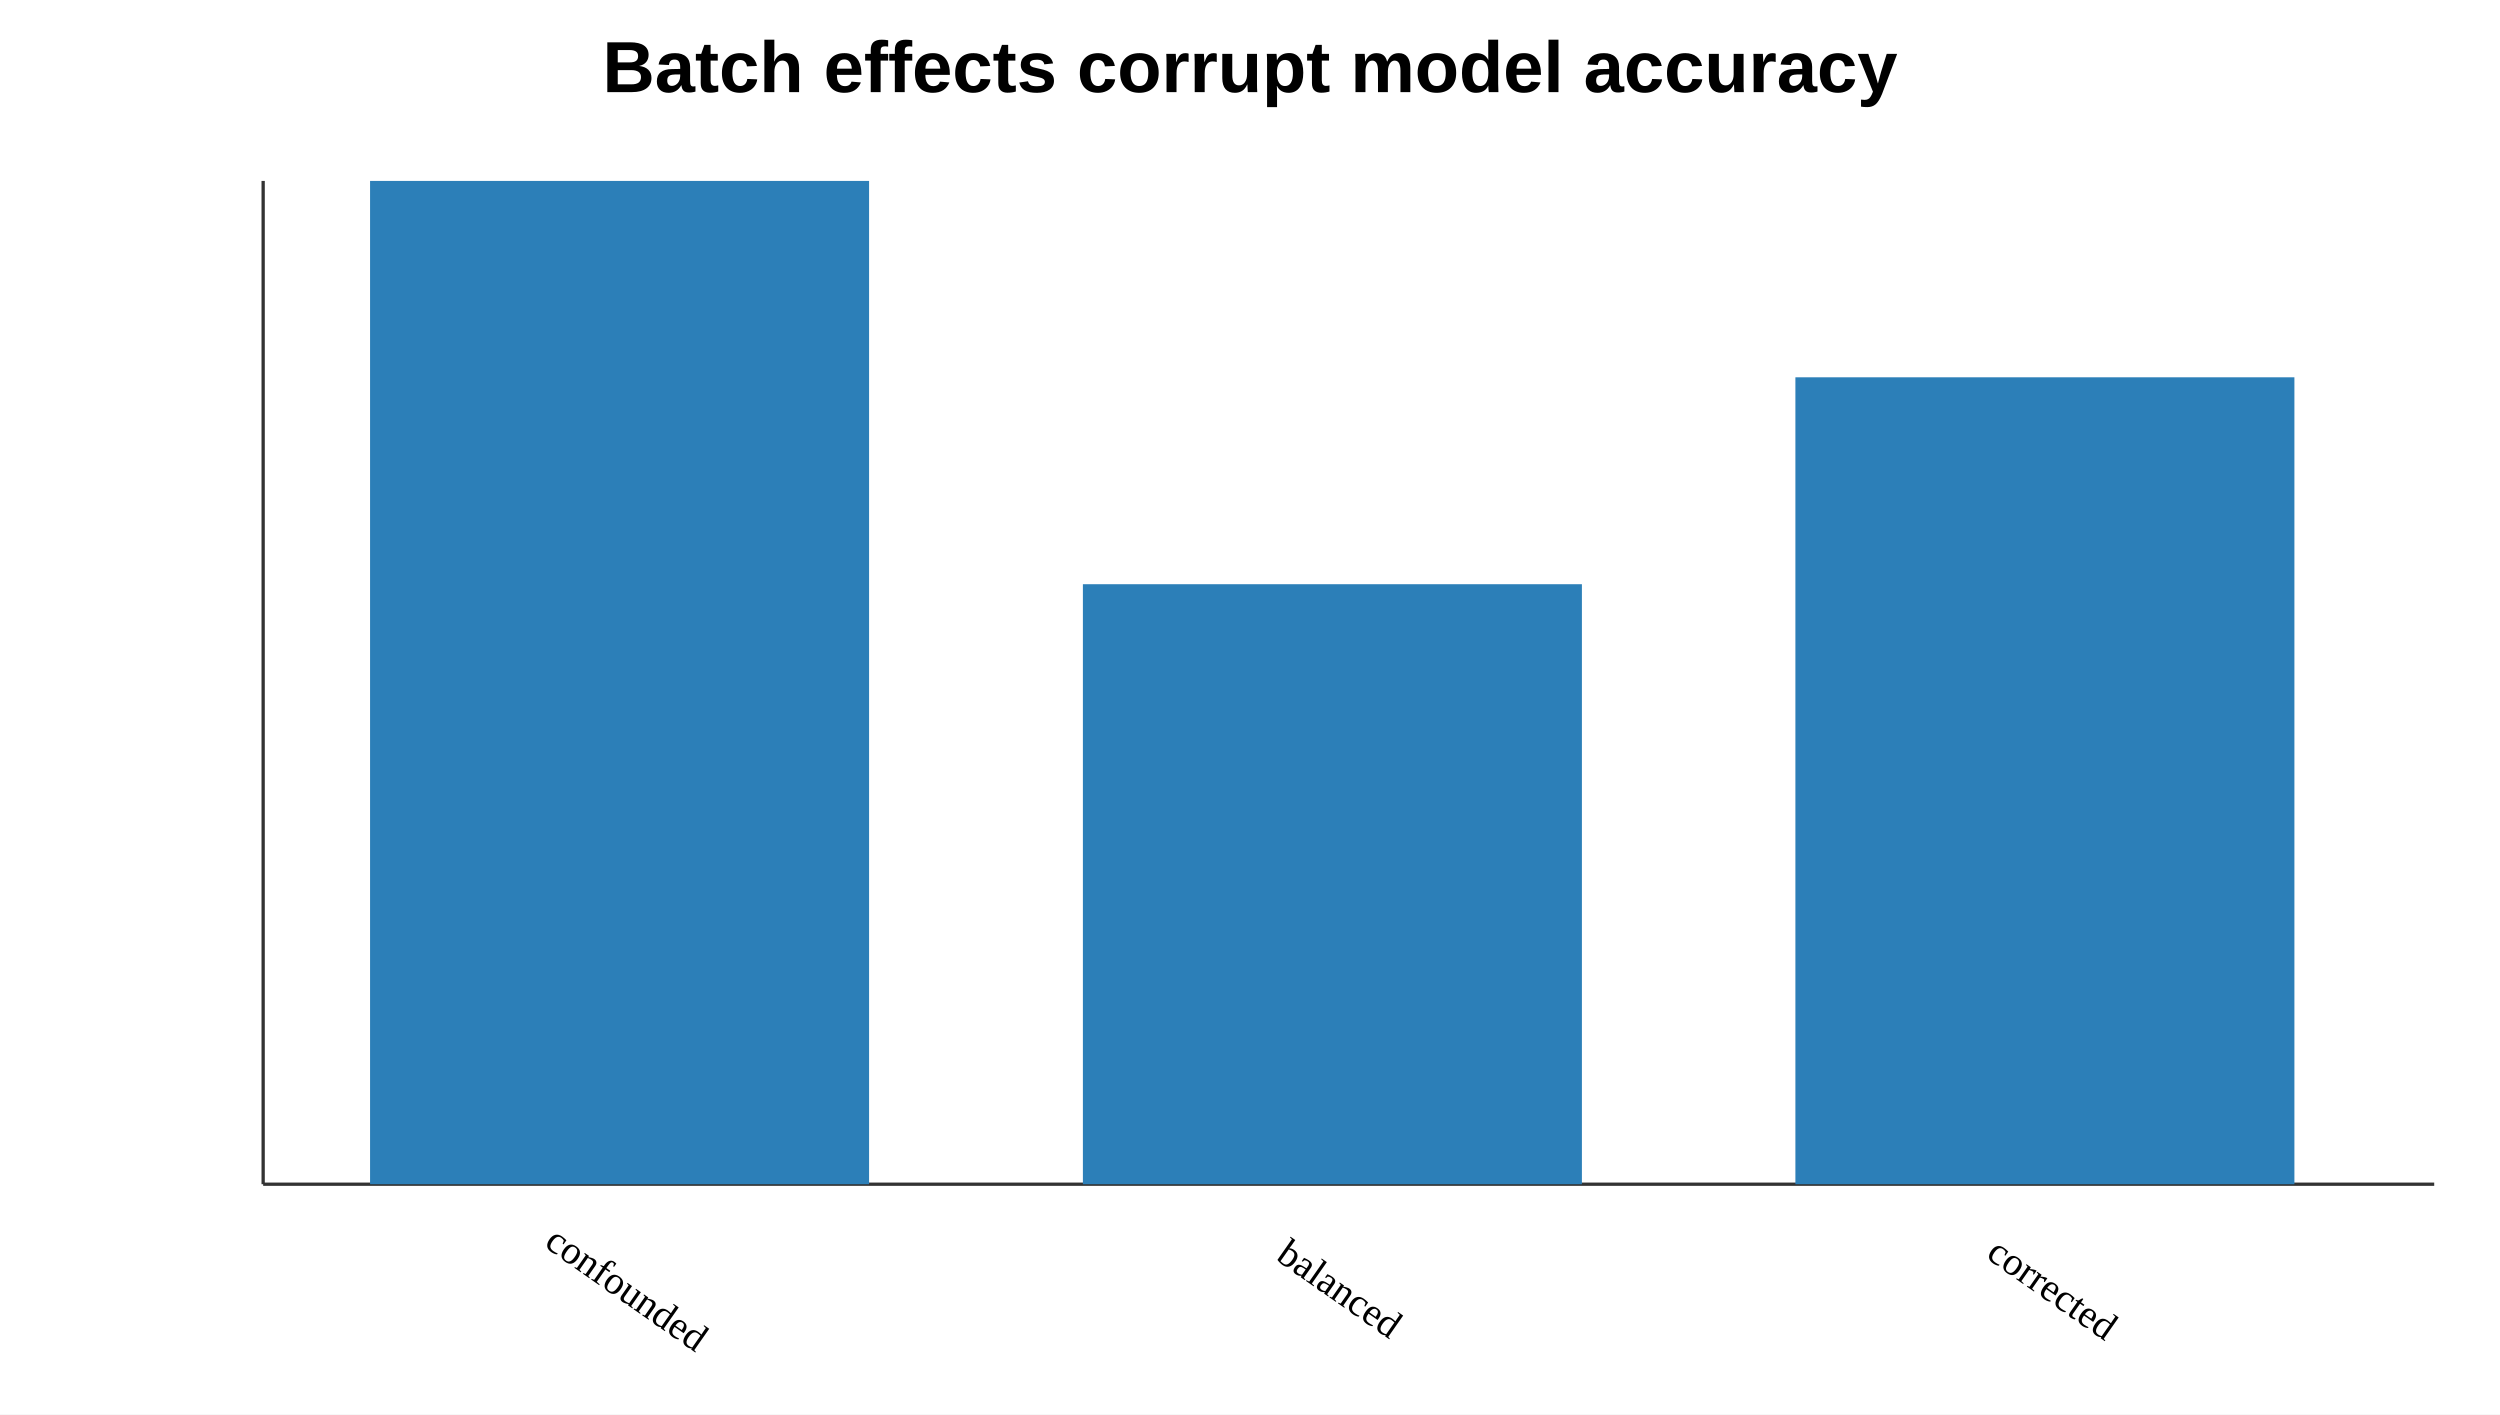
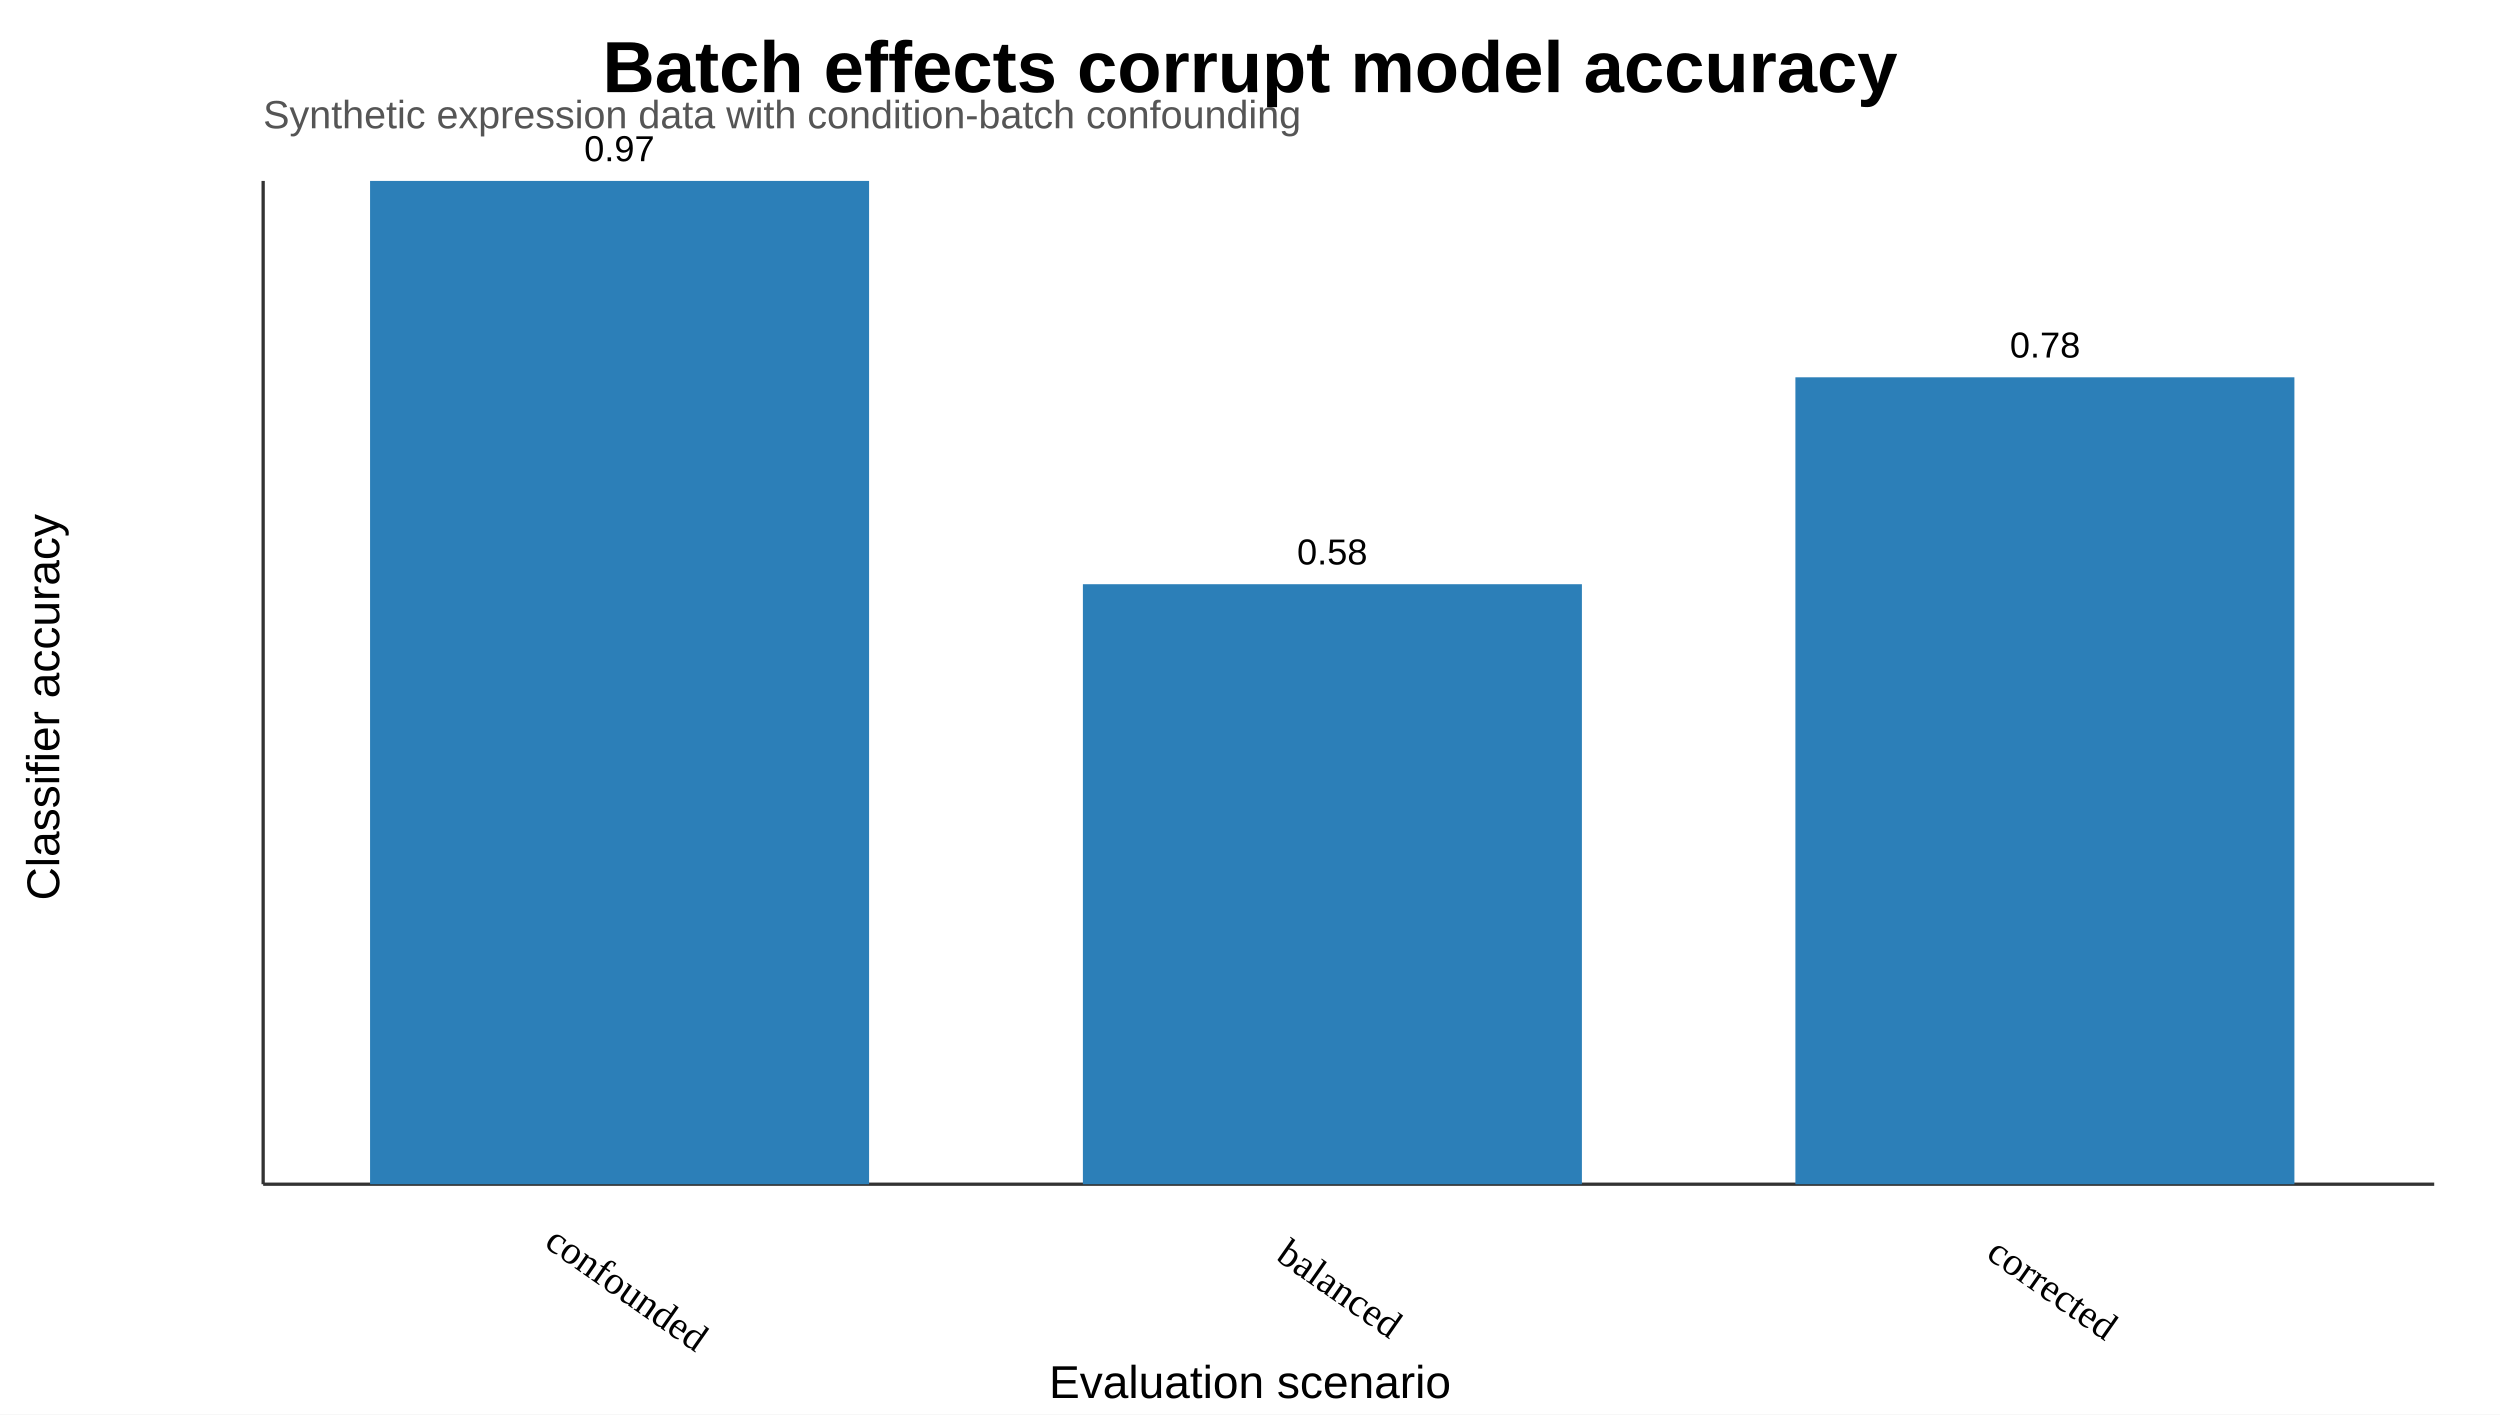
<svg xmlns="http://www.w3.org/2000/svg" width="760" height="430" viewBox="0 0 760 430">
  <rect width="100%" height="100%" fill="#ffffff" />
  <text x="380.0" y="28" text-anchor="middle" font-family="Arial" font-size="22" font-weight="700">Batch effects corrupt model accuracy</text>
  <line x1="80" y1="55" x2="80" y2="360" stroke="#333" />
  <line x1="80" y1="360" x2="740" y2="360" stroke="#333" />
+   <text x="380.0" y="425" text-anchor="middle" font-family="Arial" font-size="14">Evaluation scenario</text>
+   <text x="18" y="215.0" text-anchor="middle" font-family="Arial" font-size="14" transform="rotate(-90 18,215.0)">Classifier accuracy</text>
+   <text x="80" y="39" font-family="Arial" font-size="12" fill="#555">Synthetic expression data with condition-batch confounding</text>
  <rect x="112.5" y="55.0" width="151.7" height="305.0" fill="#2c7fb8" />
+   <text x="188.3" y="49.0" font-size="11" text-anchor="middle" font-family="Arial">0.97</text>
  <text x="188.3" y="395" font-size="12" text-anchor="middle" transform="rotate(35 188.3,395)">confounded</text>
  <rect x="329.2" y="177.6" width="151.7" height="182.4" fill="#2c7fb8" />
+   <text x="405.0" y="171.6" font-size="11" text-anchor="middle" font-family="Arial">0.58</text>
  <text x="405.0" y="395" font-size="12" text-anchor="middle" transform="rotate(35 405.0,395)">balanced</text>
  <rect x="545.8" y="114.7" width="151.7" height="245.3" fill="#2c7fb8" />
+   <text x="621.7" y="108.7" font-size="11" text-anchor="middle" font-family="Arial">0.78</text>
  <text x="621.7" y="395" font-size="12" text-anchor="middle" transform="rotate(35 621.7,395)">corrected</text>
</svg>
